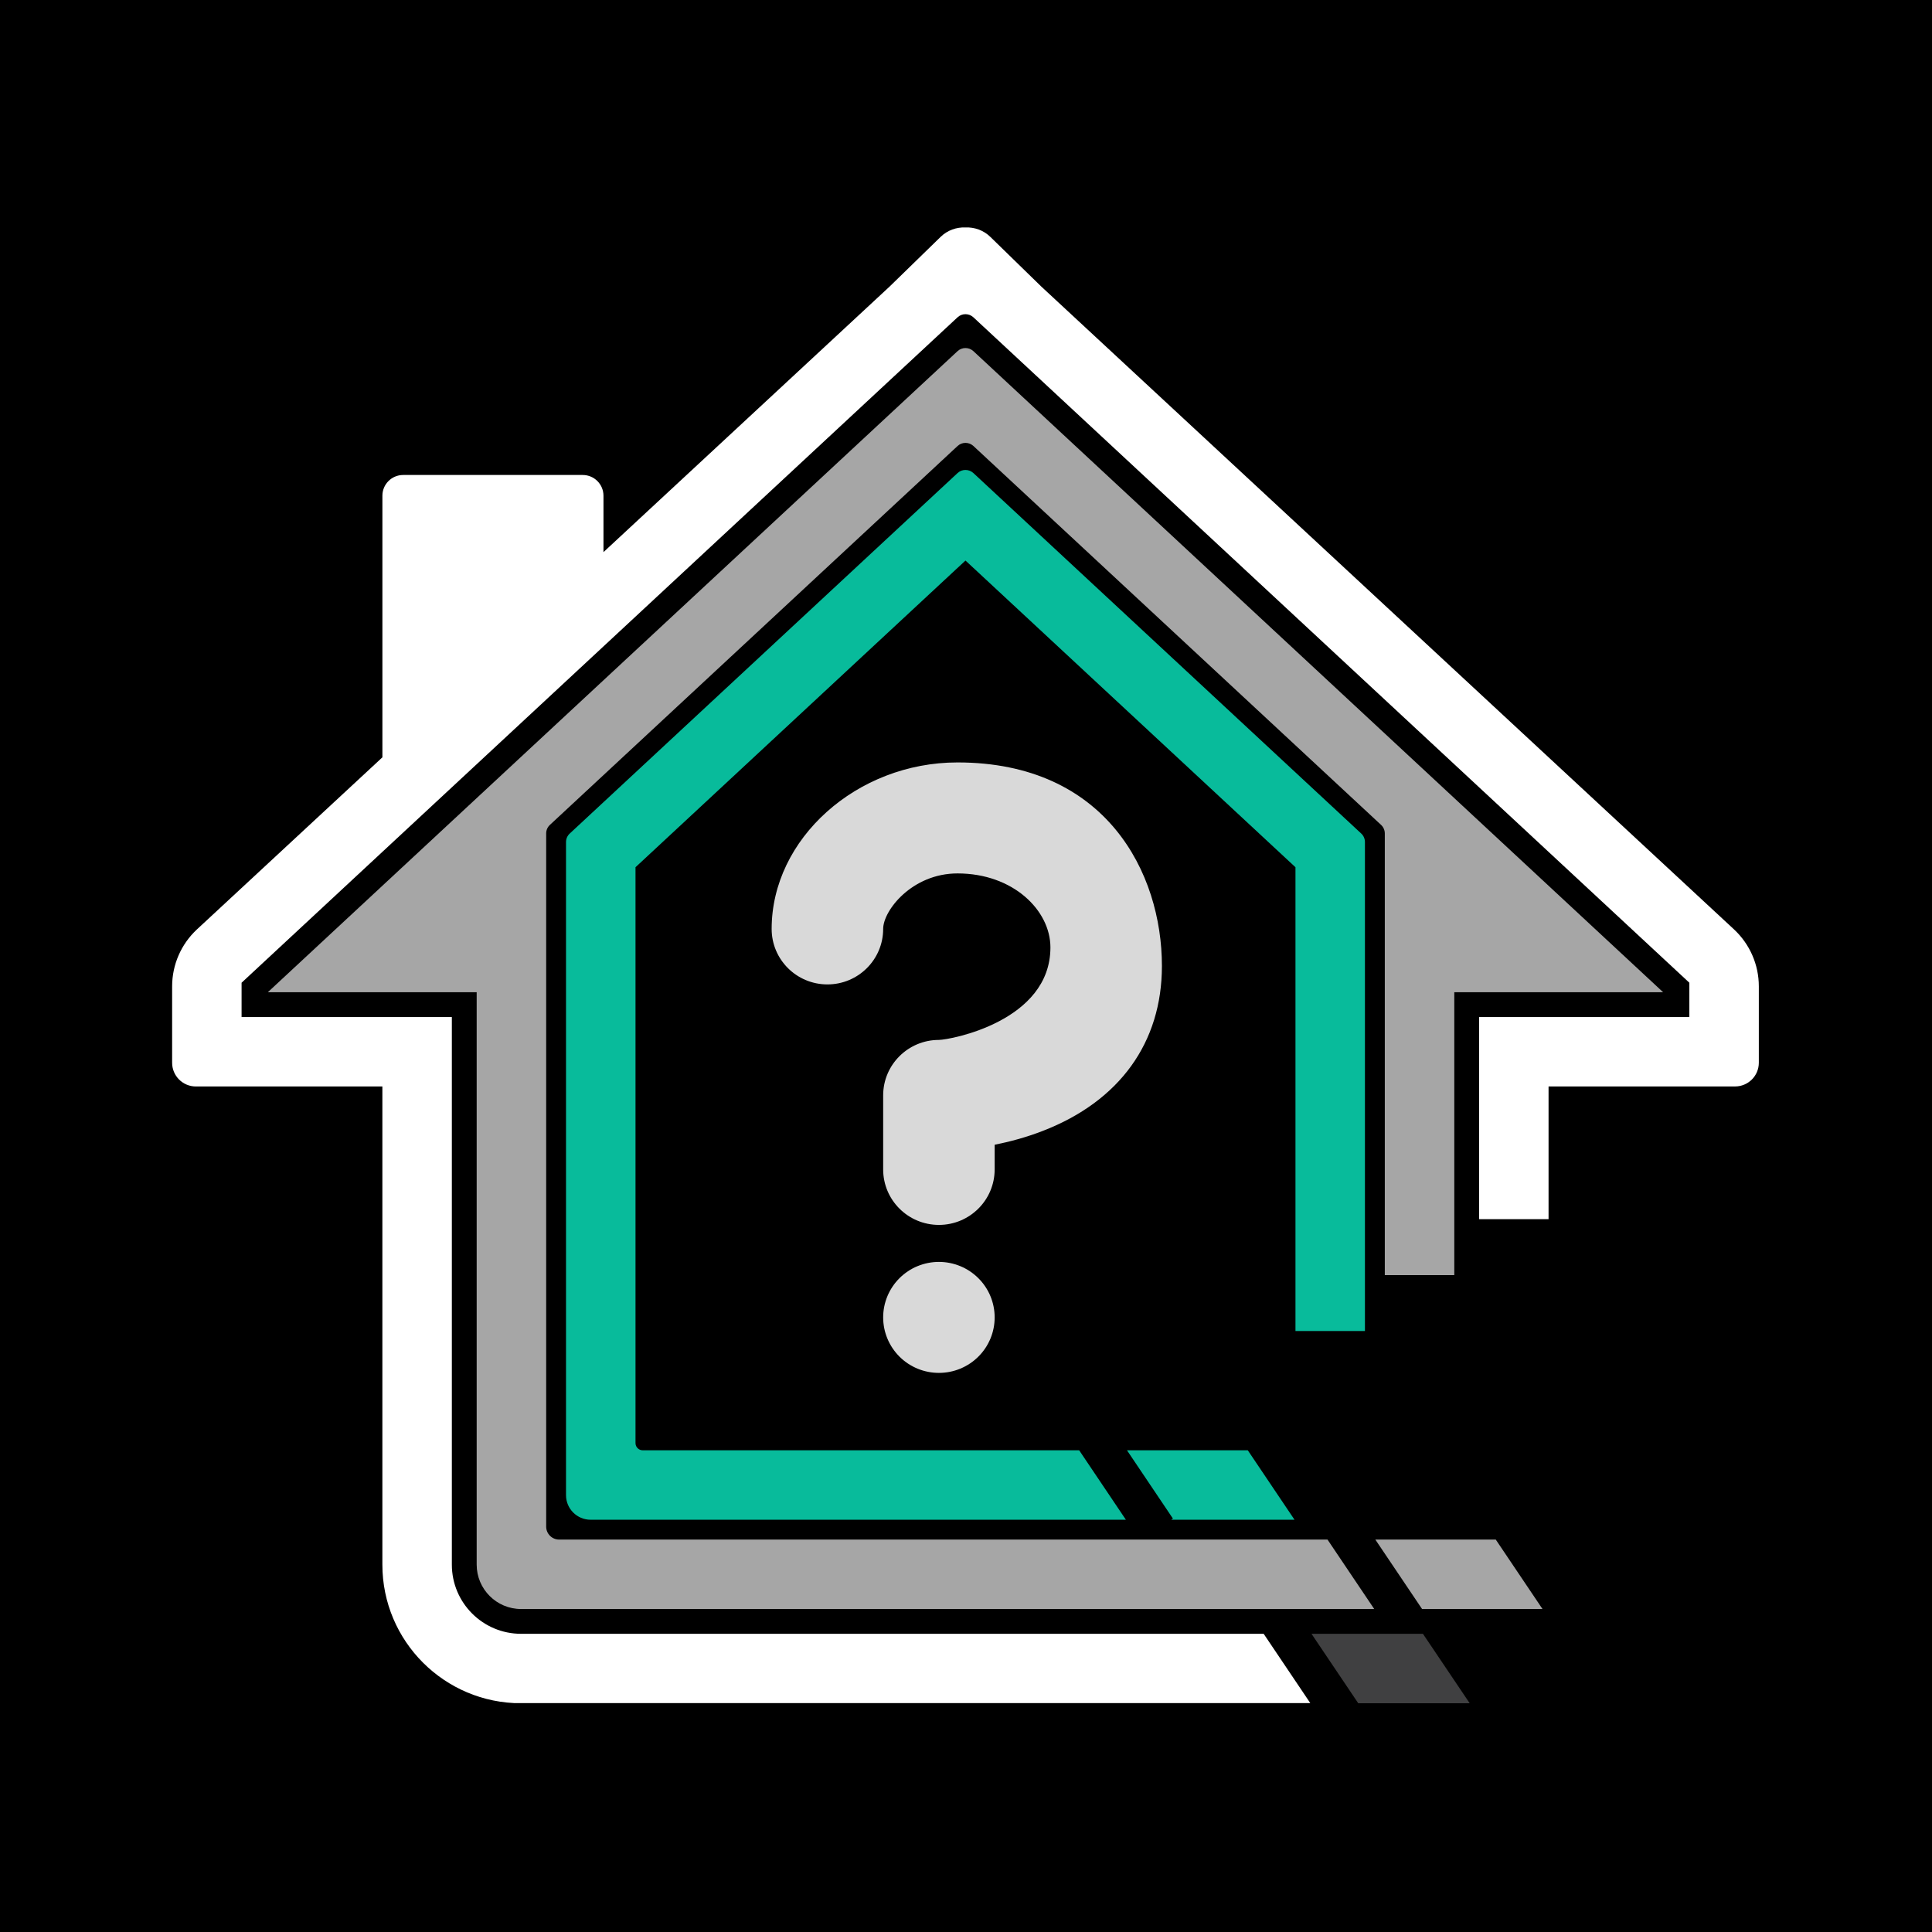
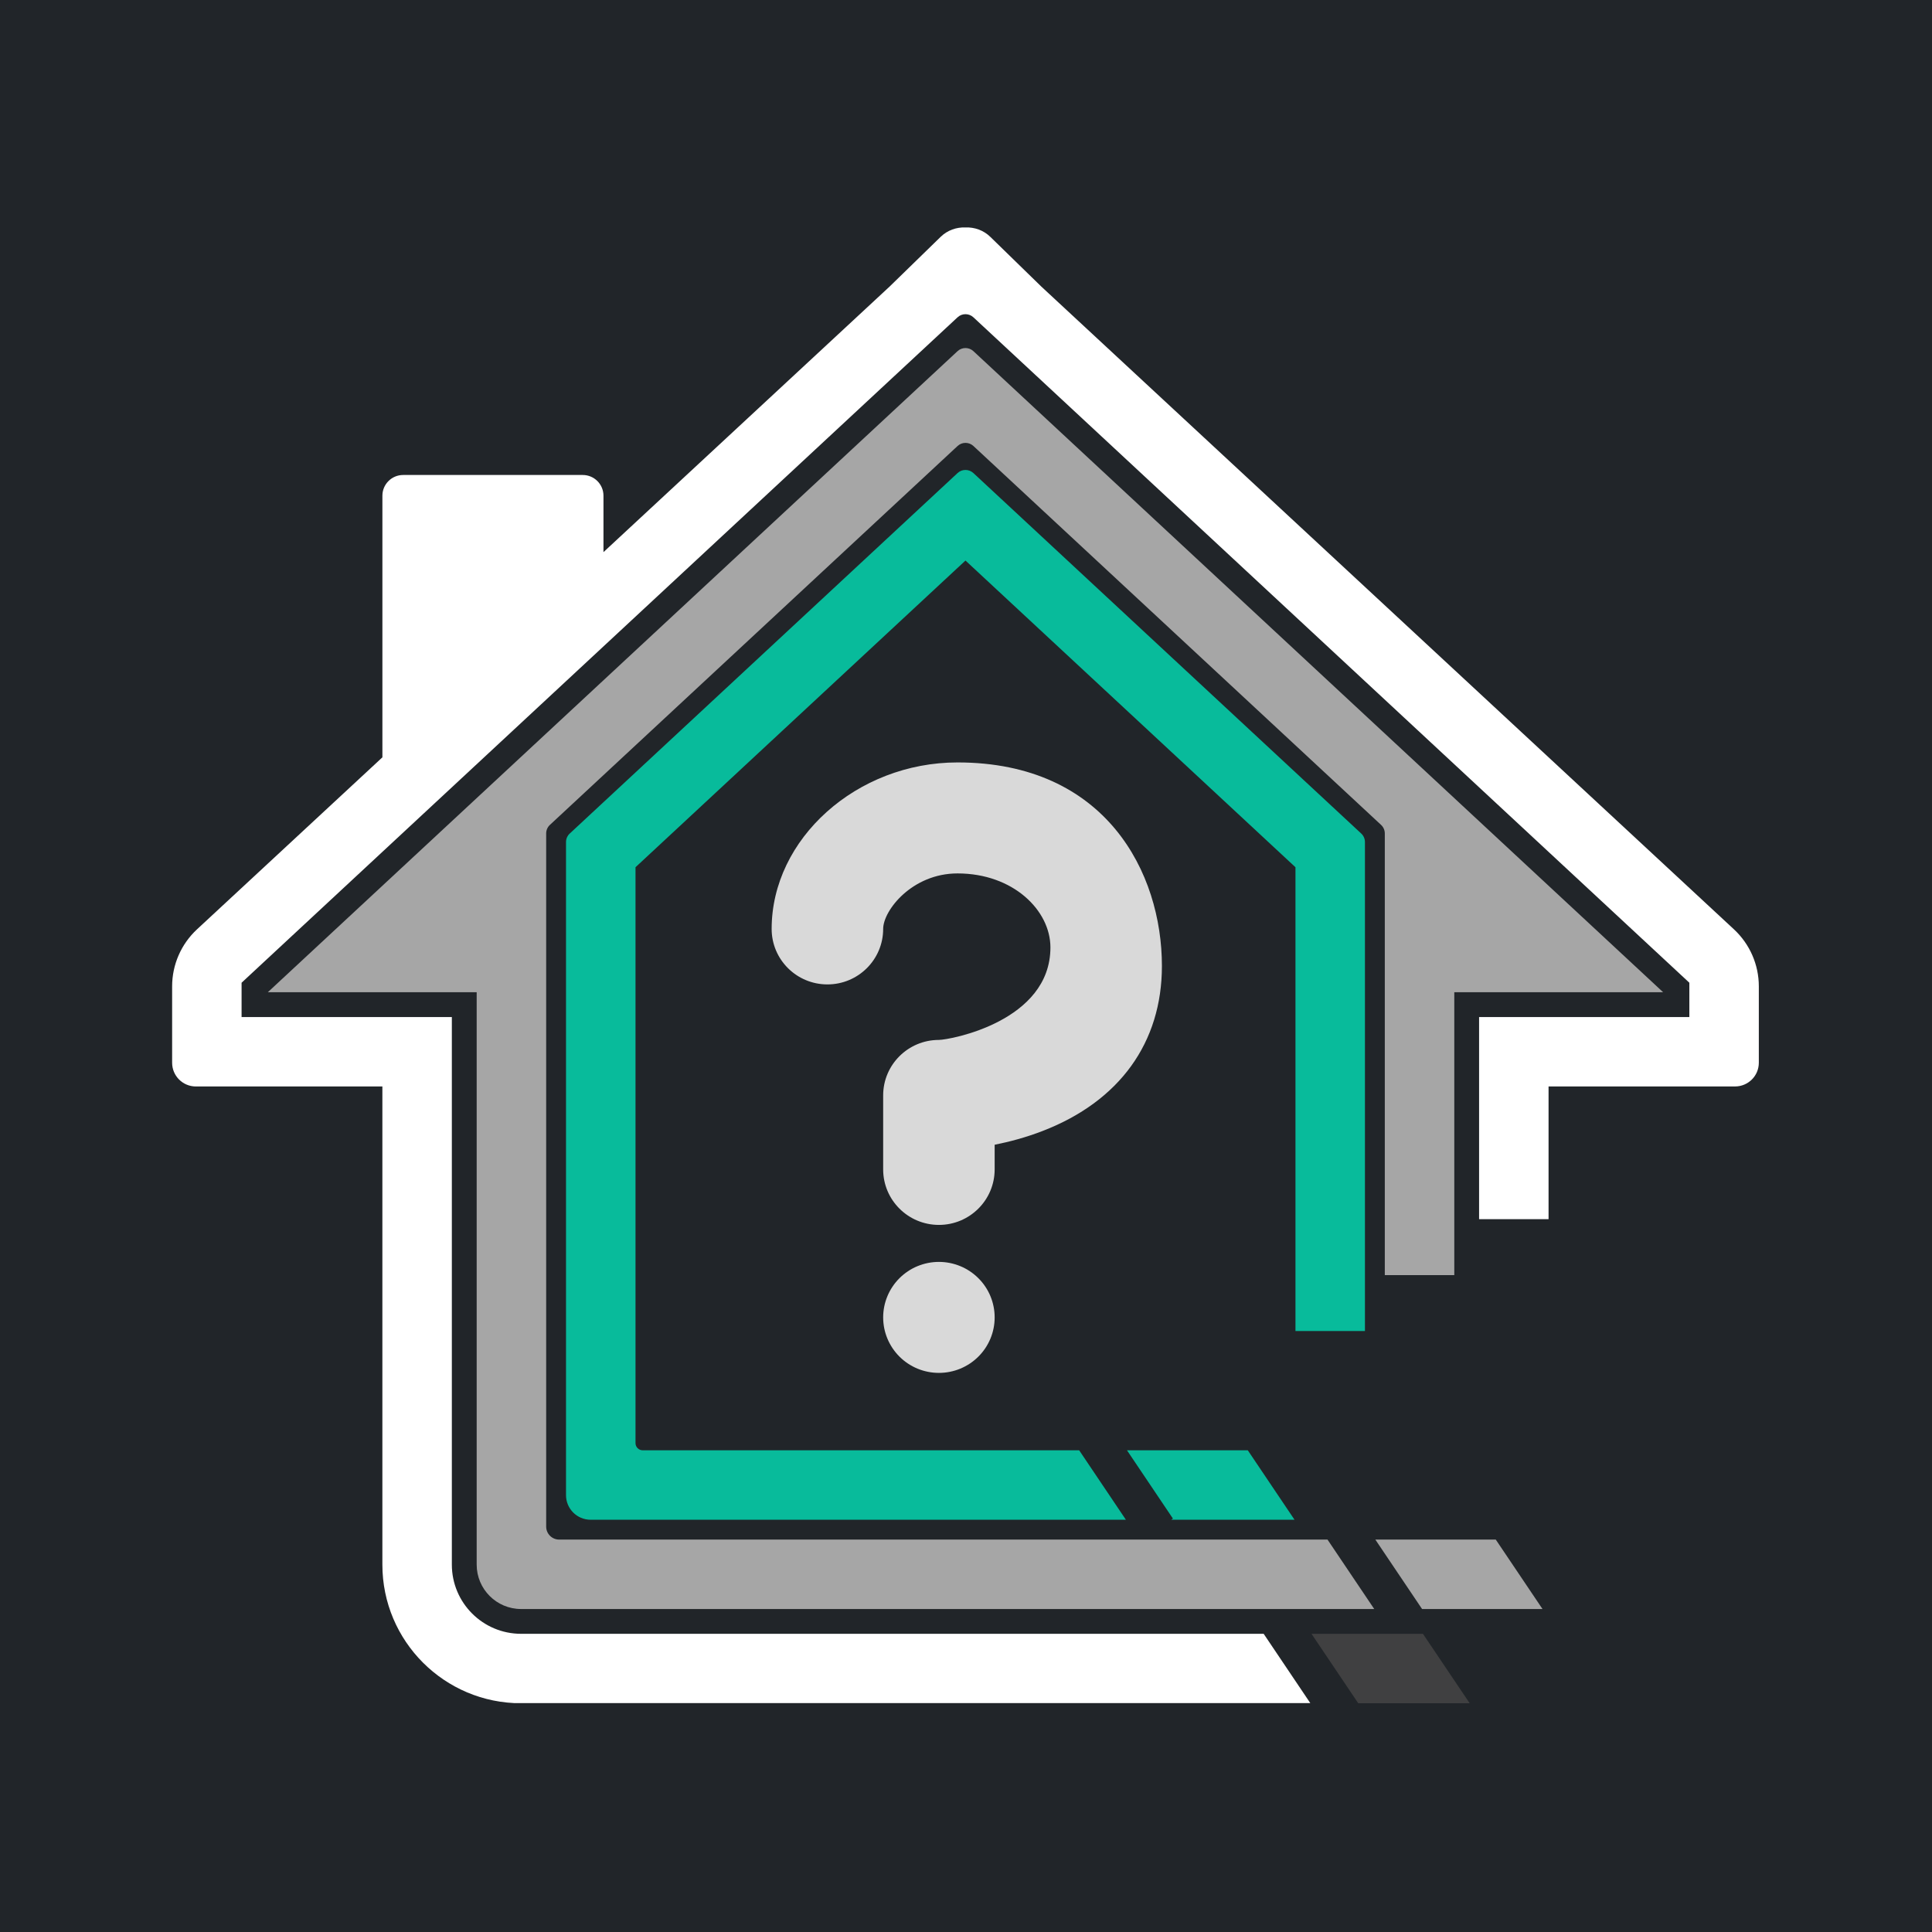
<svg xmlns="http://www.w3.org/2000/svg" width="500" zoomAndPan="magnify" viewBox="0 0 375 375" height="500" preserveAspectRatio="xMidYMid meet" version="1.0">
  <defs>
    <clipPath id="id1">
      <path d="M 254 317 L 286 317 L 286 330.566 L 254 330.566 Z M 254 317 " clip-rule="nonzero" />
    </clipPath>
    <clipPath id="id2">
      <path d="M 33.273 44.066 L 341.523 44.066 L 341.523 330.566 L 33.273 330.566 Z M 33.273 44.066 " clip-rule="nonzero" />
    </clipPath>
    <clipPath id="id3">
      <path d="M 149.777 147.984 L 225.527 147.984 L 225.527 238 L 149.777 238 Z M 149.777 147.984 " clip-rule="nonzero" />
    </clipPath>
    <clipPath id="id4">
      <path d="M 171 244 L 194 244 L 194 266.484 L 171 266.484 Z M 171 244 " clip-rule="nonzero" />
    </clipPath>
  </defs>
+   <rect x="-37.5" width="450" fill="#ffffff" y="-37.5" height="450" fill-opacity="1" />
+   <rect x="-37.5" width="450" fill="#ffffff" y="-37.5" height="450" fill-opacity="1" />
  <rect x="-37.5" width="450" fill="#212529" y="-37.5" height="450" fill-opacity="1" />
-   <rect x="-37.5" width="450" fill="#ffffff" y="-37.5" height="450" fill-opacity="1" />
-   <rect x="-37.5" width="450" fill="#000000" y="-37.5" height="450" fill-opacity="1" />
  <g clip-path="url(#id1)">
    <path fill="#404041" d="M 254.562 317.121 L 263.633 330.598 L 285.266 330.598 L 276.191 317.121 Z M 254.562 317.121 " fill-opacity="1" fill-rule="nonzero" />
  </g>
  <path fill="#a6a6a6" d="M 266.953 298.832 L 276.023 312.309 L 299.398 312.309 L 290.328 298.832 Z M 266.953 298.832 " fill-opacity="1" fill-rule="nonzero" />
  <path fill="#08bb9b" d="M 218.746 281.5 L 227.664 294.758 L 227.332 294.98 L 251.266 294.98 L 242.195 281.5 Z M 218.746 281.5 " fill-opacity="1" fill-rule="nonzero" />
  <path fill="#08bb9b" d="M 124.746 281.5 C 123.977 281.5 123.352 280.875 123.352 280.105 L 123.352 168.328 L 187.398 108.801 L 251.449 168.332 L 251.449 258.352 L 264.934 258.352 L 264.934 163.441 C 264.934 162.816 264.676 162.219 264.219 161.793 L 188.934 91.82 C 188.066 91.016 186.727 91.016 185.863 91.82 L 110.582 161.793 C 110.121 162.219 109.863 162.816 109.863 163.441 L 109.863 290.211 C 109.863 292.844 112 294.98 114.633 294.98 L 218.535 294.98 L 209.465 281.5 Z M 124.746 281.5 " fill-opacity="1" fill-rule="nonzero" />
  <path fill="#a6a6a6" d="M 108.531 298.832 C 107.141 298.832 106.012 297.703 106.012 296.312 L 106.012 161.766 C 106.012 161.141 106.27 160.543 106.73 160.117 L 185.867 86.566 C 186.73 85.762 188.07 85.762 188.938 86.566 L 268.07 160.117 C 268.527 160.543 268.789 161.141 268.789 161.766 L 268.789 247.496 L 282.277 247.496 L 282.277 192.594 L 322.816 192.594 L 188.934 68.156 C 188.066 67.355 186.727 67.355 185.863 68.156 L 51.98 192.594 L 92.523 192.594 L 92.523 303.691 C 92.523 308.449 96.383 312.309 101.145 312.309 L 266.738 312.309 L 257.668 298.832 Z M 108.531 298.832 " fill-opacity="1" fill-rule="nonzero" />
  <g clip-path="url(#id2)">
    <path fill="#ffffff" d="M 101.145 317.121 C 93.723 317.121 87.703 311.109 87.703 303.688 L 87.703 197.406 L 46.891 197.406 L 46.891 190.746 L 185.863 61.586 C 186.727 60.781 188.066 60.781 188.934 61.586 L 327.902 190.746 L 327.902 197.406 L 287.09 197.406 L 287.09 236.637 L 300.574 236.637 L 300.574 210.879 L 336.777 210.879 C 339.324 210.879 341.387 208.82 341.387 206.273 L 341.387 191.445 C 341.387 187.25 339.637 183.246 336.562 180.387 L 202.117 55.621 L 192.227 45.98 C 190.891 44.676 189.137 44.082 187.398 44.145 C 185.66 44.082 183.906 44.676 182.57 45.98 L 172.676 55.617 L 117.133 107.168 L 117.133 96.215 C 117.133 93.996 115.332 92.195 113.109 92.195 L 78.246 92.195 C 76.027 92.195 74.223 93.996 74.223 96.215 L 74.223 146.996 L 38.23 180.391 C 35.156 183.25 33.41 187.254 33.41 191.449 L 33.41 206.277 C 33.41 208.824 35.473 210.883 38.016 210.883 L 74.219 210.883 L 74.219 303.691 C 74.219 318.555 86.273 330.602 101.145 330.602 L 254.348 330.602 L 245.277 317.121 Z M 101.145 317.121 " fill-opacity="1" fill-rule="nonzero" />
  </g>
  <g clip-path="url(#id3)">
    <path fill="#d9d9d9" d="M 182.242 237.754 C 176.266 237.754 171.422 232.93 171.422 226.98 L 171.422 212.617 C 171.422 206.668 176.266 201.848 182.242 201.848 C 184.418 201.824 203.887 198.254 203.887 183.895 C 203.887 176.711 196.672 169.531 185.852 169.531 C 177.047 169.531 171.422 176.711 171.422 180.301 C 171.422 186.254 166.578 191.074 160.602 191.074 C 154.621 191.074 149.777 186.254 149.777 180.301 C 149.777 162.789 166.301 147.988 185.852 147.988 C 214.707 147.988 225.527 169.465 225.527 187.484 C 225.527 202.367 217.316 213.742 202.395 219.512 C 199.148 220.773 195.938 221.621 193.062 222.195 L 193.062 226.98 C 193.062 232.93 188.219 237.754 182.242 237.754 Z M 182.242 237.754 " fill-opacity="1" fill-rule="nonzero" />
  </g>
  <g clip-path="url(#id4)">
    <path fill="#d9d9d9" d="M 193.062 255.707 C 193.062 256.414 192.996 257.113 192.855 257.809 C 192.719 258.5 192.512 259.176 192.242 259.828 C 191.969 260.48 191.637 261.102 191.242 261.691 C 190.848 262.277 190.398 262.824 189.895 263.324 C 189.391 263.824 188.848 264.27 188.254 264.664 C 187.664 265.055 187.039 265.387 186.383 265.66 C 185.727 265.93 185.051 266.133 184.355 266.27 C 183.656 266.41 182.953 266.477 182.242 266.477 C 181.531 266.477 180.828 266.41 180.133 266.27 C 179.434 266.133 178.758 265.93 178.102 265.66 C 177.445 265.387 176.82 265.055 176.23 264.664 C 175.641 264.27 175.094 263.824 174.59 263.324 C 174.09 262.824 173.641 262.277 173.246 261.691 C 172.852 261.102 172.516 260.48 172.246 259.828 C 171.973 259.176 171.77 258.5 171.629 257.809 C 171.492 257.113 171.422 256.414 171.422 255.707 C 171.422 255 171.492 254.297 171.629 253.605 C 171.77 252.91 171.973 252.238 172.246 251.586 C 172.516 250.93 172.852 250.309 173.246 249.723 C 173.641 249.133 174.09 248.59 174.59 248.09 C 175.094 247.59 175.641 247.145 176.23 246.75 C 176.82 246.355 177.445 246.023 178.102 245.754 C 178.758 245.484 179.434 245.281 180.133 245.141 C 180.828 245.004 181.531 244.934 182.242 244.934 C 182.953 244.934 183.656 245.004 184.355 245.141 C 185.051 245.281 185.727 245.484 186.383 245.754 C 187.039 246.023 187.664 246.355 188.254 246.75 C 188.848 247.145 189.391 247.59 189.895 248.09 C 190.398 248.59 190.848 249.133 191.242 249.723 C 191.637 250.309 191.969 250.93 192.242 251.586 C 192.512 252.238 192.719 252.91 192.855 253.605 C 192.996 254.297 193.062 255 193.062 255.707 Z M 193.062 255.707 " fill-opacity="1" fill-rule="nonzero" />
  </g>
</svg>
